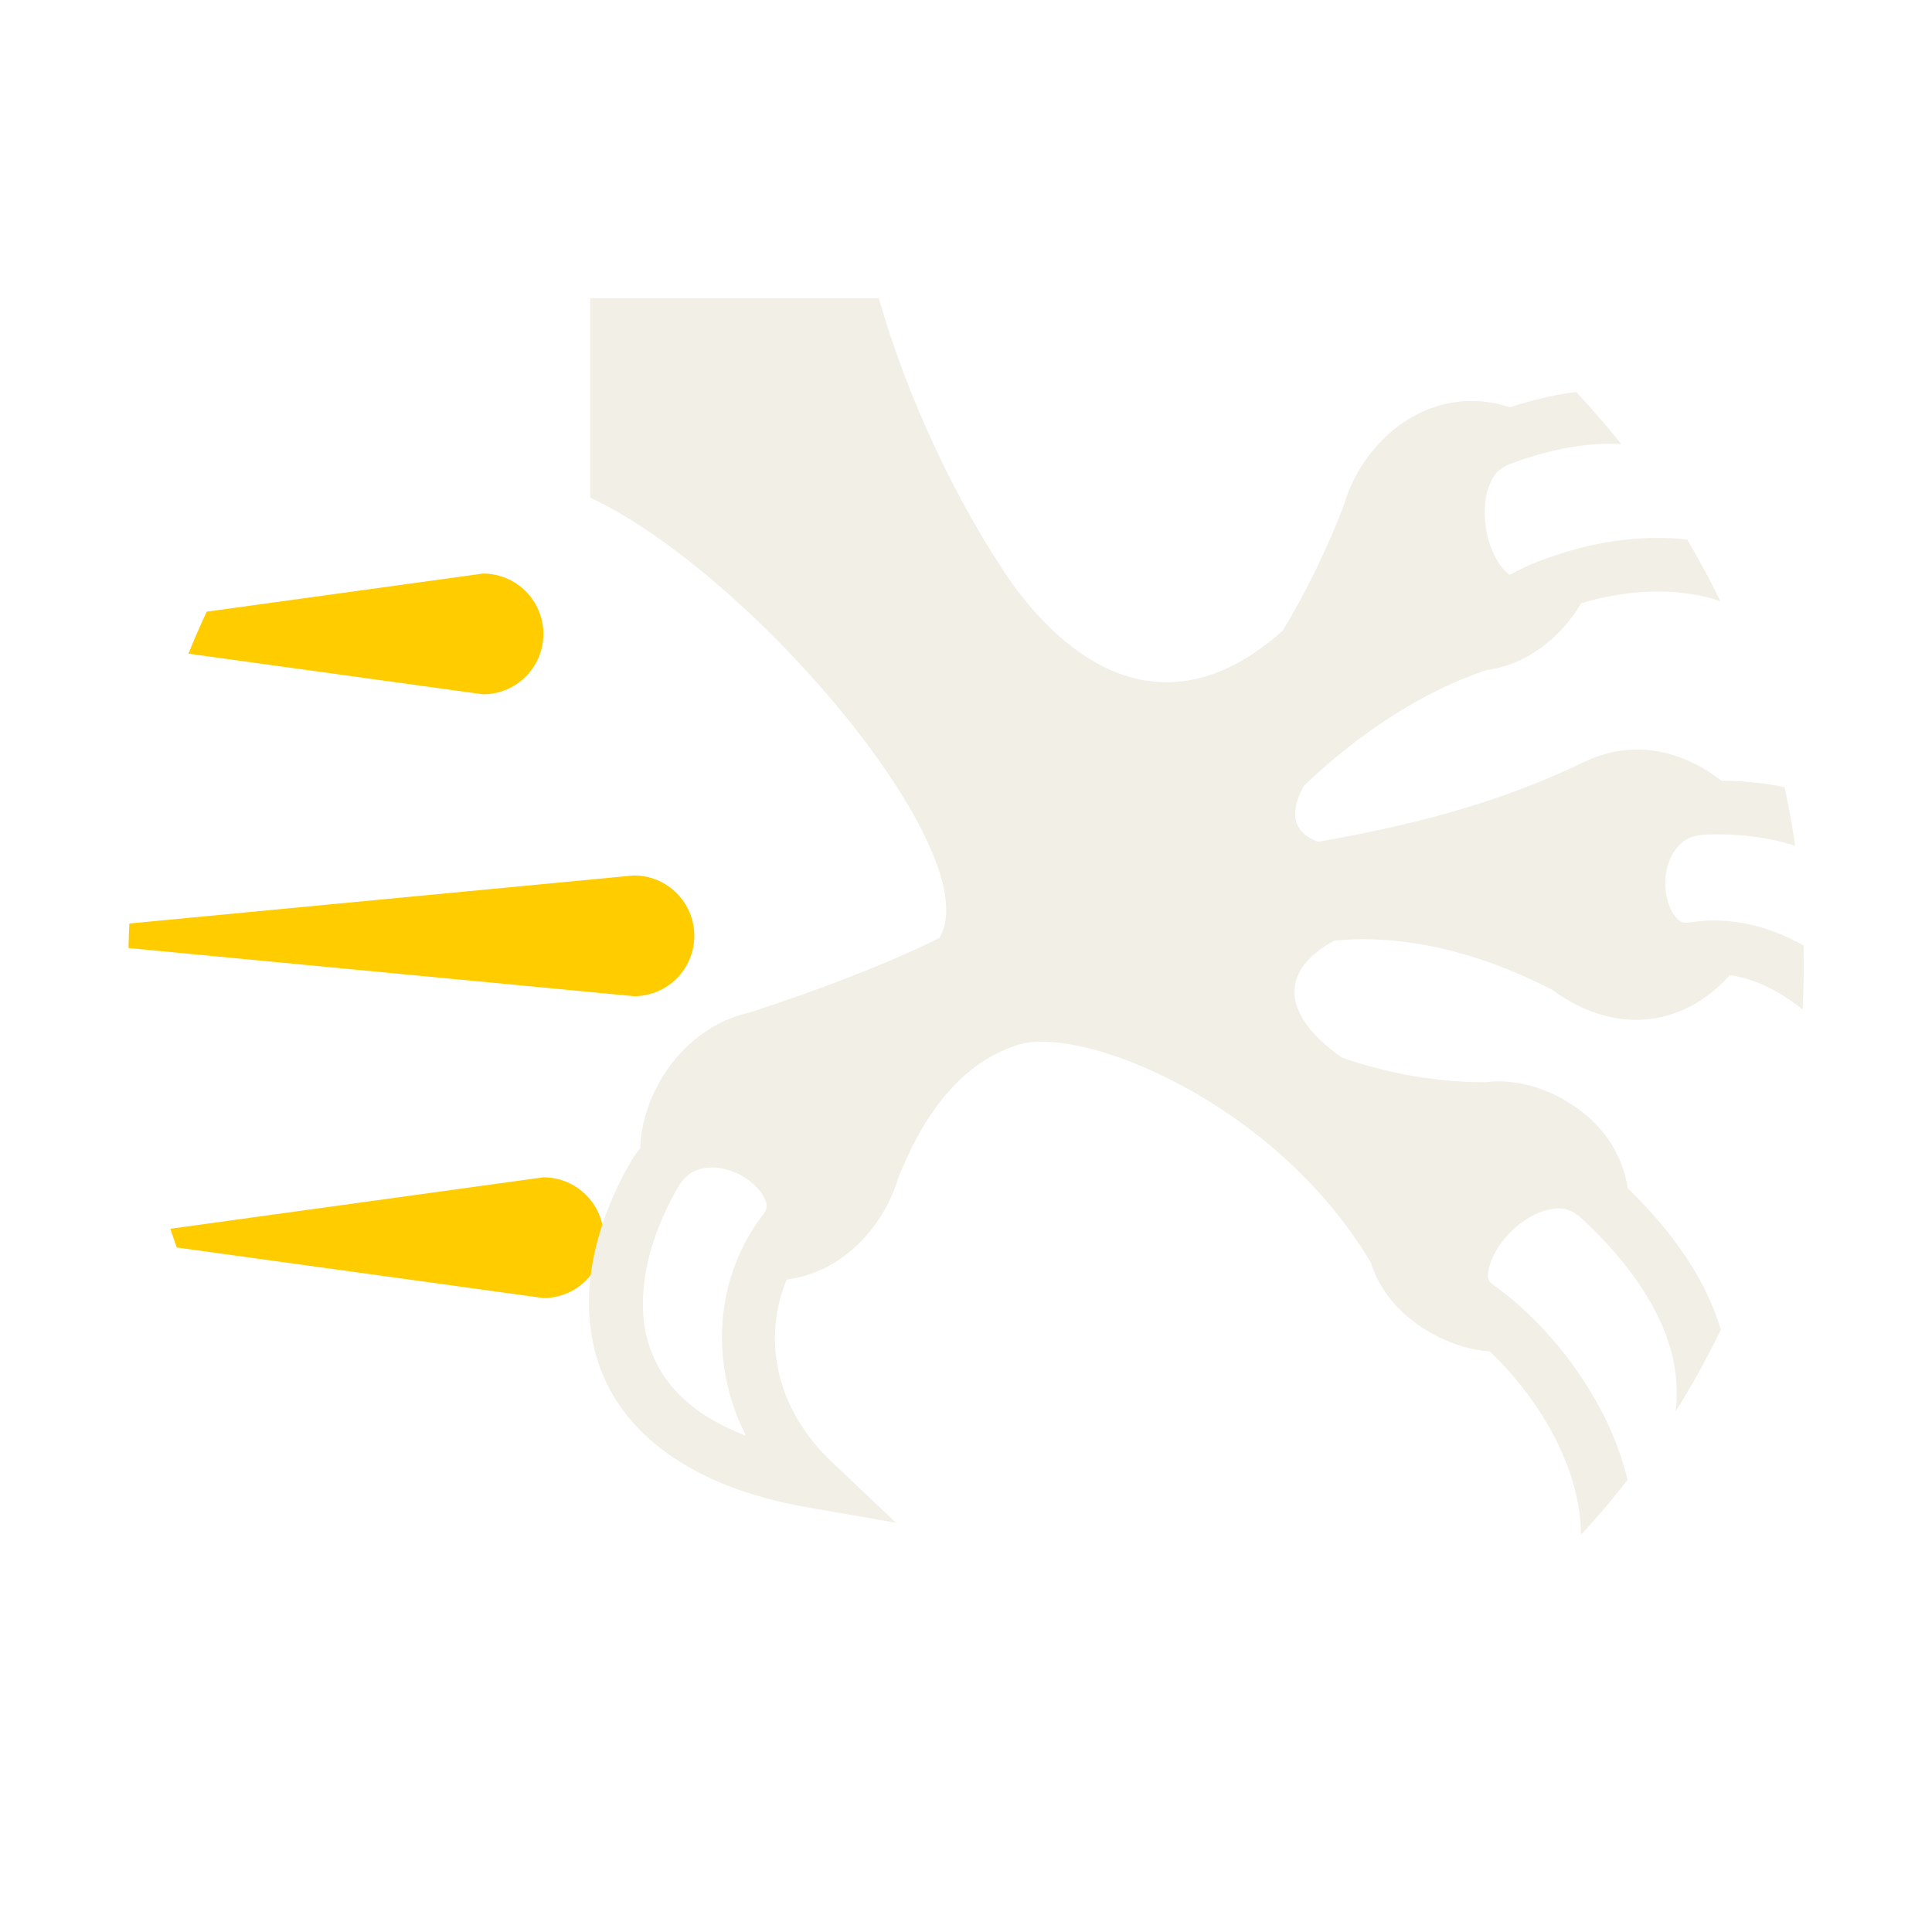
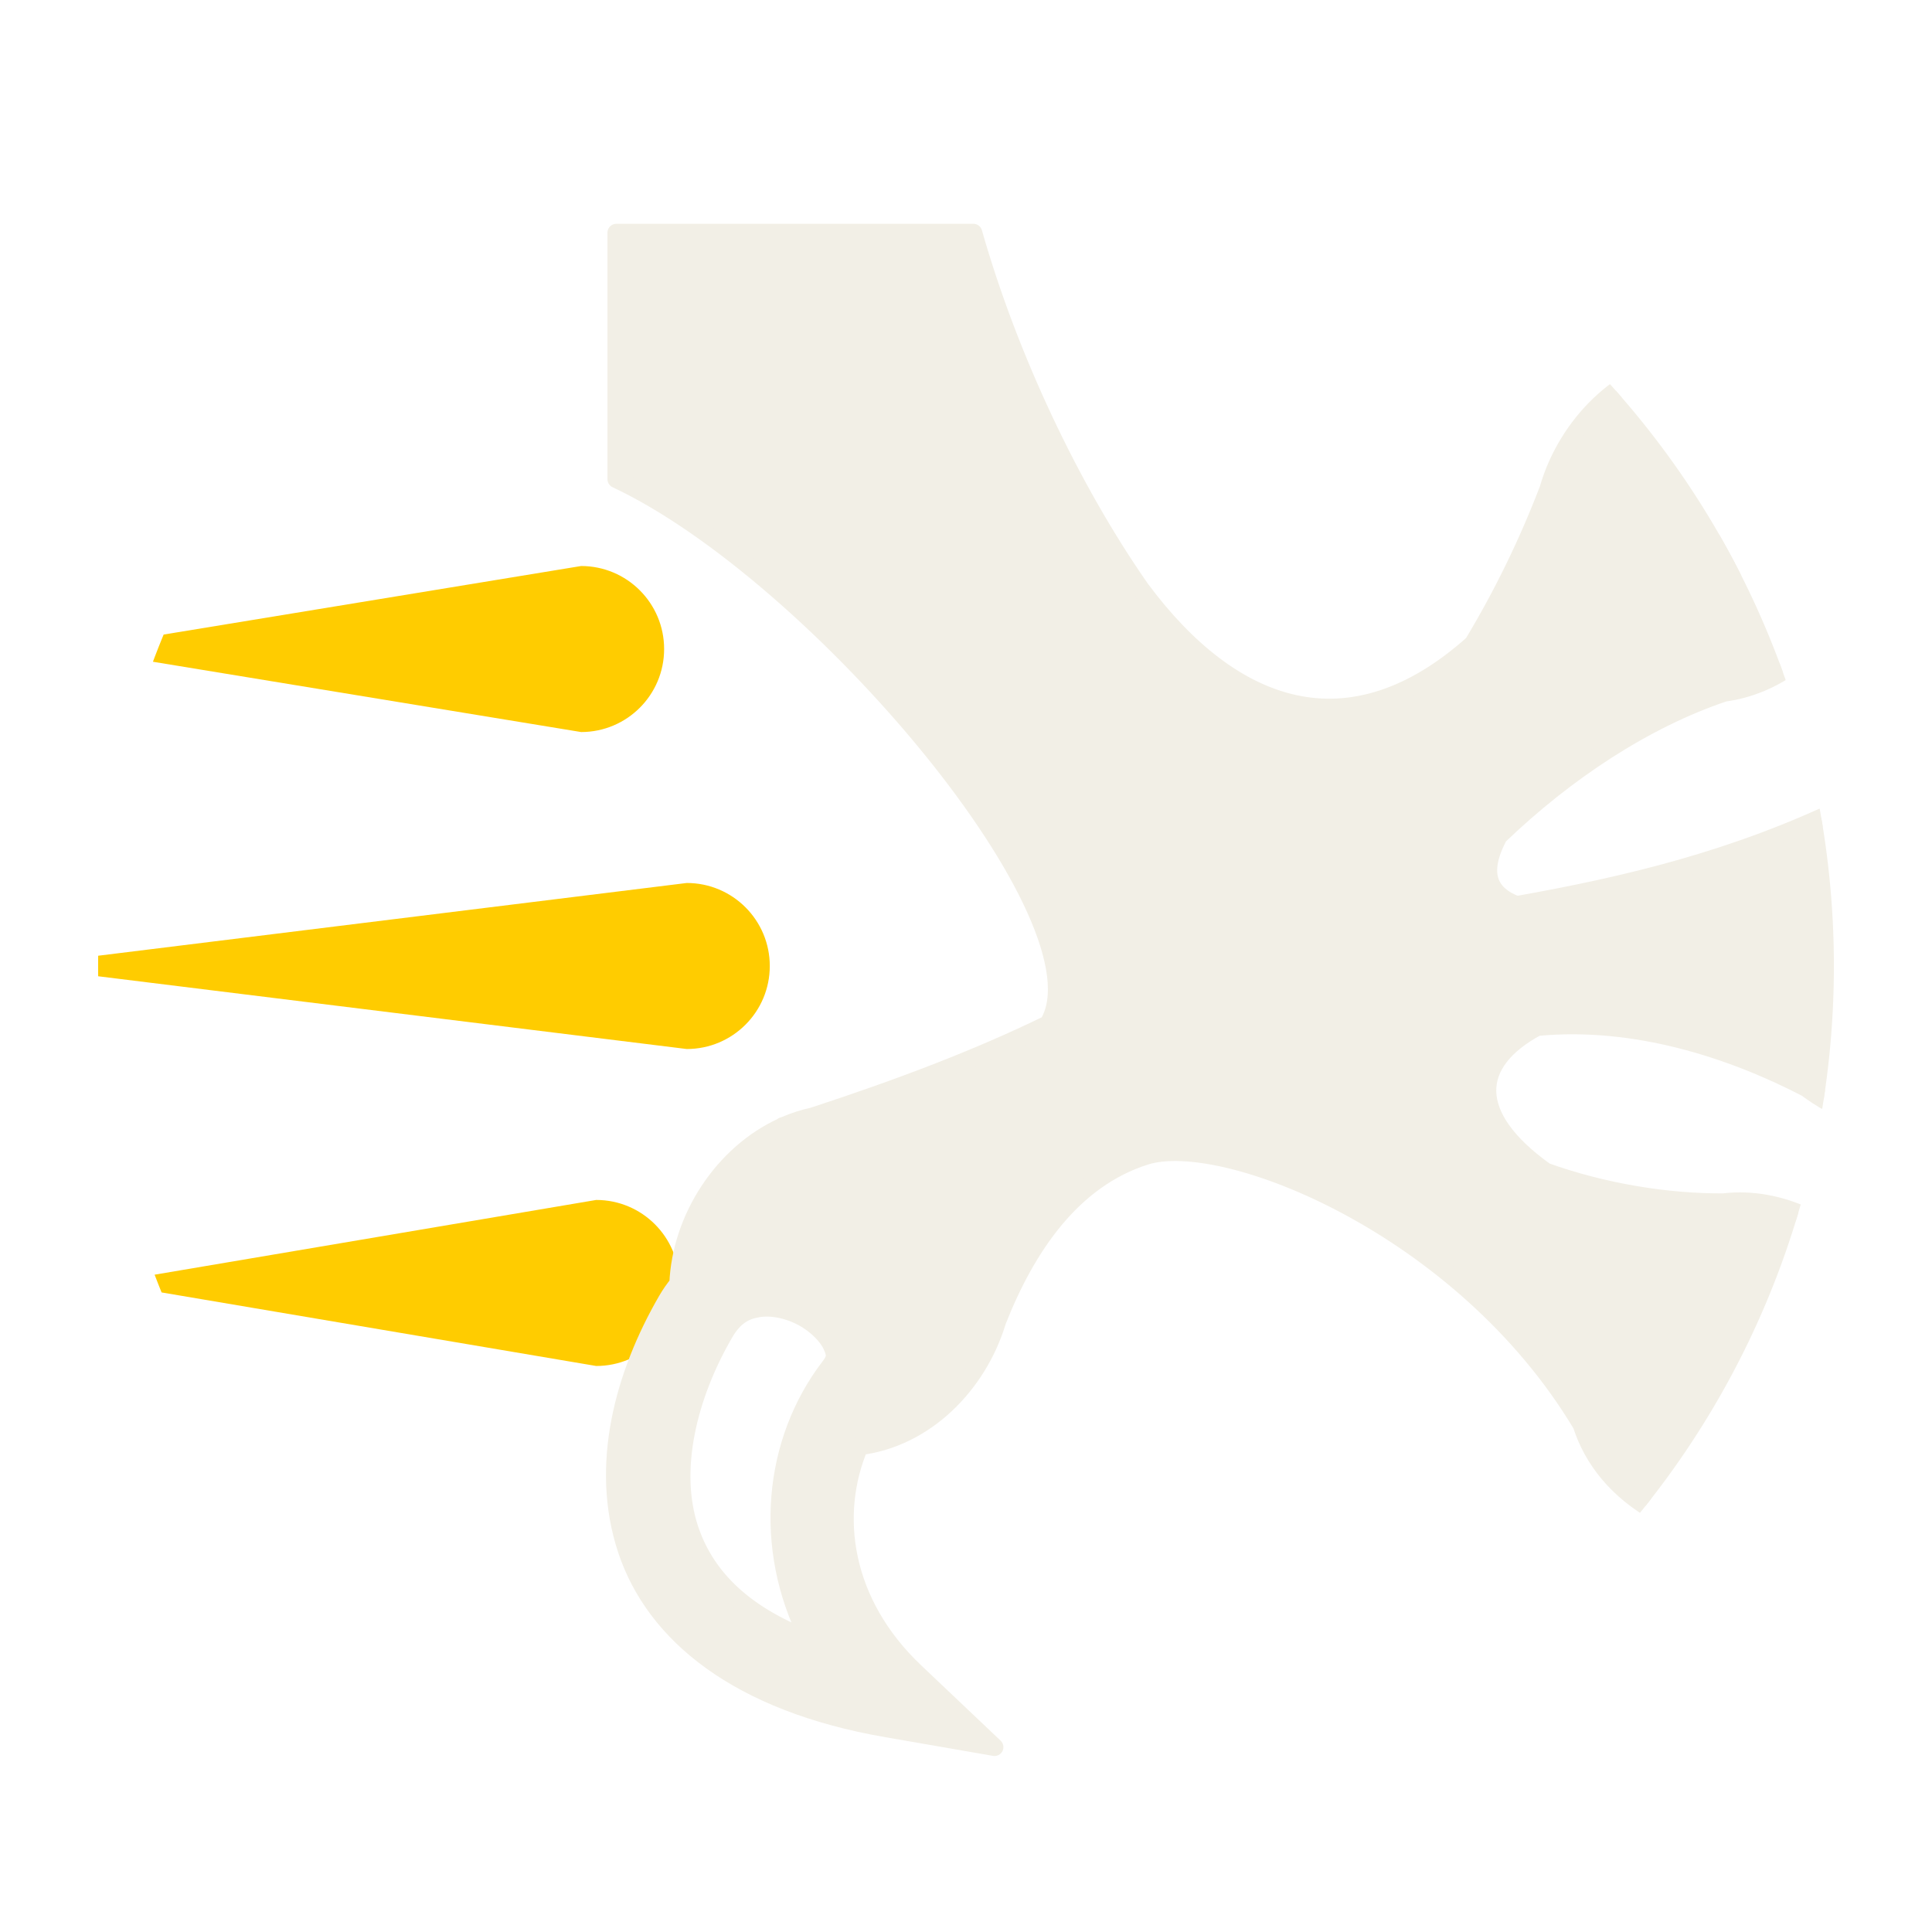
<svg xmlns="http://www.w3.org/2000/svg" width="256" height="256" viewBox="0 0 256 256">
  <defs>
    <clipPath id="disc">
-       <circle cx="128" cy="128" r="111" />
+       <circle cx="128" cy="128" r="115" />
    </clipPath>
  </defs>
  <g clip-path="url(#disc)">
    <g fill="#ffcc00">
-       <path d="M 6 84 L 64.0 76.0 A 8.0 8.0 0 0 1 64.0 92.0 Z" />
-       <path d="M 0 124 L 84.0 116.0 A 8.0 8.0 0 0 1 84.0 132.0 Z" />
-       <path d="M 14 164 L 72.0 156.0 A 8.0 8.0 0 0 1 72.0 172.0 Z" />
+       <path d="M 10 86 L 77.0 75.0 A 11.0 11.0 0 0 1 77.0 97.0 Z" />
+       <path d="M 2 128 L 91.0 117.0 A 11.0 11.0 0 0 1 91.0 139.0 Z" />
+       <path d="M 14 170 L 79.0 159.0 A 11.0 11.0 0 0 1 79.0 181.0 Z" />
    </g>
-     <path fill="#f2efe6" d="M16.313 14.53v69.5c56.5 26.487 139.512 124.756 121.718 153.626-19.937 9.72-41.66 17.936-66.28 26-2.74.592-5.4 1.456-7.938 2.563-.2.063-.393.122-.593.186l.06.063c-16.915 7.643-28.78 25.936-29.53 44.436-1.172 1.432-2.247 2.977-3.22 4.656-12.052 20.84-19.215 46.52-11.31 70.313 7.903 23.793 31.383 43.1 73.28 50.344l30.438 5.28-22.407-21.25c-20.598-19.52-23.79-44.37-15.655-63.563 18.564-2.293 33.263-17.314 38.72-34.906.024-.082.036-.166.06-.25 8.305-21.175 21.293-40.217 41.876-46.686 22.197-6.978 89.432 19.79 122.907 75.75 3.1 9.693 9.968 18.606 21.594 25.03 6.867 3.795 13.592 5.702 19.97 6.126 8.03 7.63 16.105 17.703 22 28.75 8.26 15.478 12.246 32.53 8.22 48.22l-7.69 29.936L375.5 468c31.637-28.45 41.573-57.794 37.438-83.563-3.873-24.125-18.826-44.065-34.813-59.562-1.898-12.118-8.972-23.538-22.813-31.188-8.148-4.503-16.148-6.32-23.656-6.062-1.087.037-2.153.128-3.22.25-15.68.117-33.815-2.788-50.155-8.656-22.188-15.804-20.717-30.904-2.405-40.72 27.434-2.626 54.565 6.108 76 17.22 1.972 1.488 4.116 2.886 6.47 4.186 22.067 12.198 42.575 5.148 55.31-9.344 7.79 1.084 15.55 4.598 23.126 10.188 11.023 8.13 21.213 20.634 28.75 34.78l10.314 19.376 6.812-20.875c13.164-40.43 7.03-70.206-10.312-88.31-15.176-15.843-37.005-22.188-58.344-22.907-1.065-.036-2.126-.026-3.188-.032-2.17-1.725-4.56-3.342-7.218-4.81-8.15-4.505-16.15-6.32-23.656-6.064-5.92.203-11.534 1.71-16.657 4.188v-.063c-31.524 15.287-62.228 22.54-93.155 28.032-8.008-3.035-10.557-9.02-5.03-19.437 18.92-18.164 41.107-32.81 63.53-40.375 14.174-1.885 26.066-11.202 33.25-23.375 8.486-2.544 18.056-4.173 27.375-4.094 15.366.133 29.59 4.525 39.406 15.19l21.25 23.093-5.156-30.938C437.927 83.1 420.128 60.11 397.812 51.22c-8.368-3.336-17.006-4.73-25.625-4.782-12.06-.075-24.05 2.494-35.125 6.093-4.27-1.392-8.473-2.1-12.53-2.186-19.13-.41-35.312 12.694-42.876 29.437-.007.023-.023.042-.03.064-1.04 2.307-1.898 4.674-2.595 7.094-5.9 15.37-13 29.872-21.217 43.5-34.96 31.232-68.095 19.003-93.688-15.5C144.333 86.56 126.908 49.45 116.97 14.53H16.312zm355.562 50.72c6.738 0 13.2 1.02 19.03 3.344 11.852 4.722 22.592 14.762 29.783 35.687-9.974-4.213-20.77-6.096-31.282-6.186-13.213-.113-26.044 2.423-37.344 6.375-7.2 2.276-11.68 4.717-13.687 5.78-1.934 1.022-1.256 1.004-3.313-.97-2.056-1.972-4.744-6.765-5.968-12.28-1.225-5.515-1.122-11.635.344-16.094 1.465-4.458 3.59-7.103 7.812-8.656h.03v-.03c11.348-4.18 23.366-6.97 34.595-6.97zm37.594 136.22c19.194-.013 38.09 5.407 49.374 17.186 9.58 10.002 15.108 25.212 11.03 49.344-6.486-8.54-13.78-16.22-22-22.28-13.878-10.24-30.478-16.22-47.687-13.595-3.116.475-4.042-.14-5.78-2.375-1.74-2.234-3.21-6.56-3.22-11.094-.01-4.532 1.365-9.054 3.657-12.03 2.292-2.978 5.123-4.878 10.78-5.095 1.28-.048 2.565-.06 3.845-.06zM59.22 317.624c3.08.093 6.475 1.018 9.5 2.625 4.03 2.143 7.17 5.456 8.31 8 1.142 2.544 1.28 3.574-.624 6.063-16 20.908-19.083 50.772-5.78 76.843-20.013-7.685-29.596-18.962-33.657-31.187-5.486-16.512-.514-37.32 9.75-55.064 2.824-4.885 5.83-6.467 9.56-7.094.934-.156 1.912-.218 2.94-.187zm294.56 14.28c2.927-.057 5.47.902 8.376 3.595 15.526 14.38 29.208 32.532 32.313 51.875 2.357 14.692-.622 30.766-14.658 48.875-1.51-12.203-5.664-23.978-11.312-34.563-9.762-18.294-23.688-33.48-37.156-43.062-2.18-1.55-2.332-2.312-1.656-5.78.675-3.47 3.433-8.554 7.468-12.626 4.035-4.074 9.182-7.07 13.53-7.94 1.09-.216 2.12-.354 3.095-.374z" transform="translate(72 34) scale(0.38)" />
+     <path fill="#f2efe6" stroke="#f2efe6" stroke-width="5" stroke-linejoin="round" d="M16.313 14.53v69.5c56.5 26.487 139.512 124.756 121.718 153.626-19.937 9.72-41.66 17.936-66.28 26-2.74.592-5.4 1.456-7.938 2.563-.2.063-.393.122-.593.186l.06.063c-16.915 7.643-28.78 25.936-29.53 44.436-1.172 1.432-2.247 2.977-3.22 4.656-12.052 20.84-19.215 46.52-11.31 70.313 7.903 23.793 31.383 43.1 73.28 50.344l30.438 5.28-22.407-21.25c-20.598-19.52-23.79-44.37-15.655-63.563 18.564-2.293 33.263-17.314 38.72-34.906.024-.082.036-.166.06-.25 8.305-21.175 21.293-40.217 41.876-46.686 22.197-6.978 89.432 19.79 122.907 75.75 3.1 9.693 9.968 18.606 21.594 25.03 6.867 3.795 13.592 5.702 19.97 6.126 8.03 7.63 16.105 17.703 22 28.75 8.26 15.478 12.246 32.53 8.22 48.22l-7.69 29.936L375.5 468c31.637-28.45 41.573-57.794 37.438-83.563-3.873-24.125-18.826-44.065-34.813-59.562-1.898-12.118-8.972-23.538-22.813-31.188-8.148-4.503-16.148-6.32-23.656-6.062-1.087.037-2.153.128-3.22.25-15.68.117-33.815-2.788-50.155-8.656-22.188-15.804-20.717-30.904-2.405-40.72 27.434-2.626 54.565 6.108 76 17.22 1.972 1.488 4.116 2.886 6.47 4.186 22.067 12.198 42.575 5.148 55.31-9.344 7.79 1.084 15.55 4.598 23.126 10.188 11.023 8.13 21.213 20.634 28.75 34.78l10.314 19.376 6.812-20.875c13.164-40.43 7.03-70.206-10.312-88.31-15.176-15.843-37.005-22.188-58.344-22.907-1.065-.036-2.126-.026-3.188-.032-2.17-1.725-4.56-3.342-7.218-4.81-8.15-4.505-16.15-6.32-23.656-6.064-5.92.203-11.534 1.71-16.657 4.188v-.063c-31.524 15.287-62.228 22.54-93.155 28.032-8.008-3.035-10.557-9.02-5.03-19.437 18.92-18.164 41.107-32.81 63.53-40.375 14.174-1.885 26.066-11.202 33.25-23.375 8.486-2.544 18.056-4.173 27.375-4.094 15.366.133 29.59 4.525 39.406 15.19l21.25 23.093-5.156-30.938C437.927 83.1 420.128 60.11 397.812 51.22c-8.368-3.336-17.006-4.73-25.625-4.782-12.06-.075-24.05 2.494-35.125 6.093-4.27-1.392-8.473-2.1-12.53-2.186-19.13-.41-35.312 12.694-42.876 29.437-.007.023-.023.042-.03.064-1.04 2.307-1.898 4.674-2.595 7.094-5.9 15.37-13 29.872-21.217 43.5-34.96 31.232-68.095 19.003-93.688-15.5C144.333 86.56 126.908 49.45 116.97 14.53H16.312zm355.562 50.72c6.738 0 13.2 1.02 19.03 3.344 11.852 4.722 22.592 14.762 29.783 35.687-9.974-4.213-20.77-6.096-31.282-6.186-13.213-.113-26.044 2.423-37.344 6.375-7.2 2.276-11.68 4.717-13.687 5.78-1.934 1.022-1.256 1.004-3.313-.97-2.056-1.972-4.744-6.765-5.968-12.28-1.225-5.515-1.122-11.635.344-16.094 1.465-4.458 3.59-7.103 7.812-8.656h.03v-.03c11.348-4.18 23.366-6.97 34.595-6.97zm37.594 136.22c19.194-.013 38.09 5.407 49.374 17.186 9.58 10.002 15.108 25.212 11.03 49.344-6.486-8.54-13.78-16.22-22-22.28-13.878-10.24-30.478-16.22-47.687-13.595-3.116.475-4.042-.14-5.78-2.375-1.74-2.234-3.21-6.56-3.22-11.094-.01-4.532 1.365-9.054 3.657-12.03 2.292-2.978 5.123-4.878 10.78-5.095 1.28-.048 2.565-.06 3.845-.06zM59.22 317.624c3.08.093 6.475 1.018 9.5 2.625 4.03 2.143 7.17 5.456 8.31 8 1.142 2.544 1.28 3.574-.624 6.063-16 20.908-19.083 50.772-5.78 76.843-20.013-7.685-29.596-18.962-33.657-31.187-5.486-16.512-.514-37.32 9.75-55.064 2.824-4.885 5.83-6.467 9.56-7.094.934-.156 1.912-.218 2.94-.187zm294.56 14.28c2.927-.057 5.47.902 8.376 3.595 15.526 14.38 29.208 32.532 32.313 51.875 2.357 14.692-.622 30.766-14.658 48.875-1.51-12.203-5.664-23.978-11.312-34.563-9.762-18.294-23.688-33.48-37.156-43.062-2.18-1.55-2.332-2.312-1.656-5.78.675-3.47 3.433-8.554 7.468-12.626 4.035-4.074 9.182-7.07 13.53-7.94 1.09-.216 2.12-.354 3.095-.374z" transform="translate(74 24) scale(0.47)" />
  </g>
</svg>
